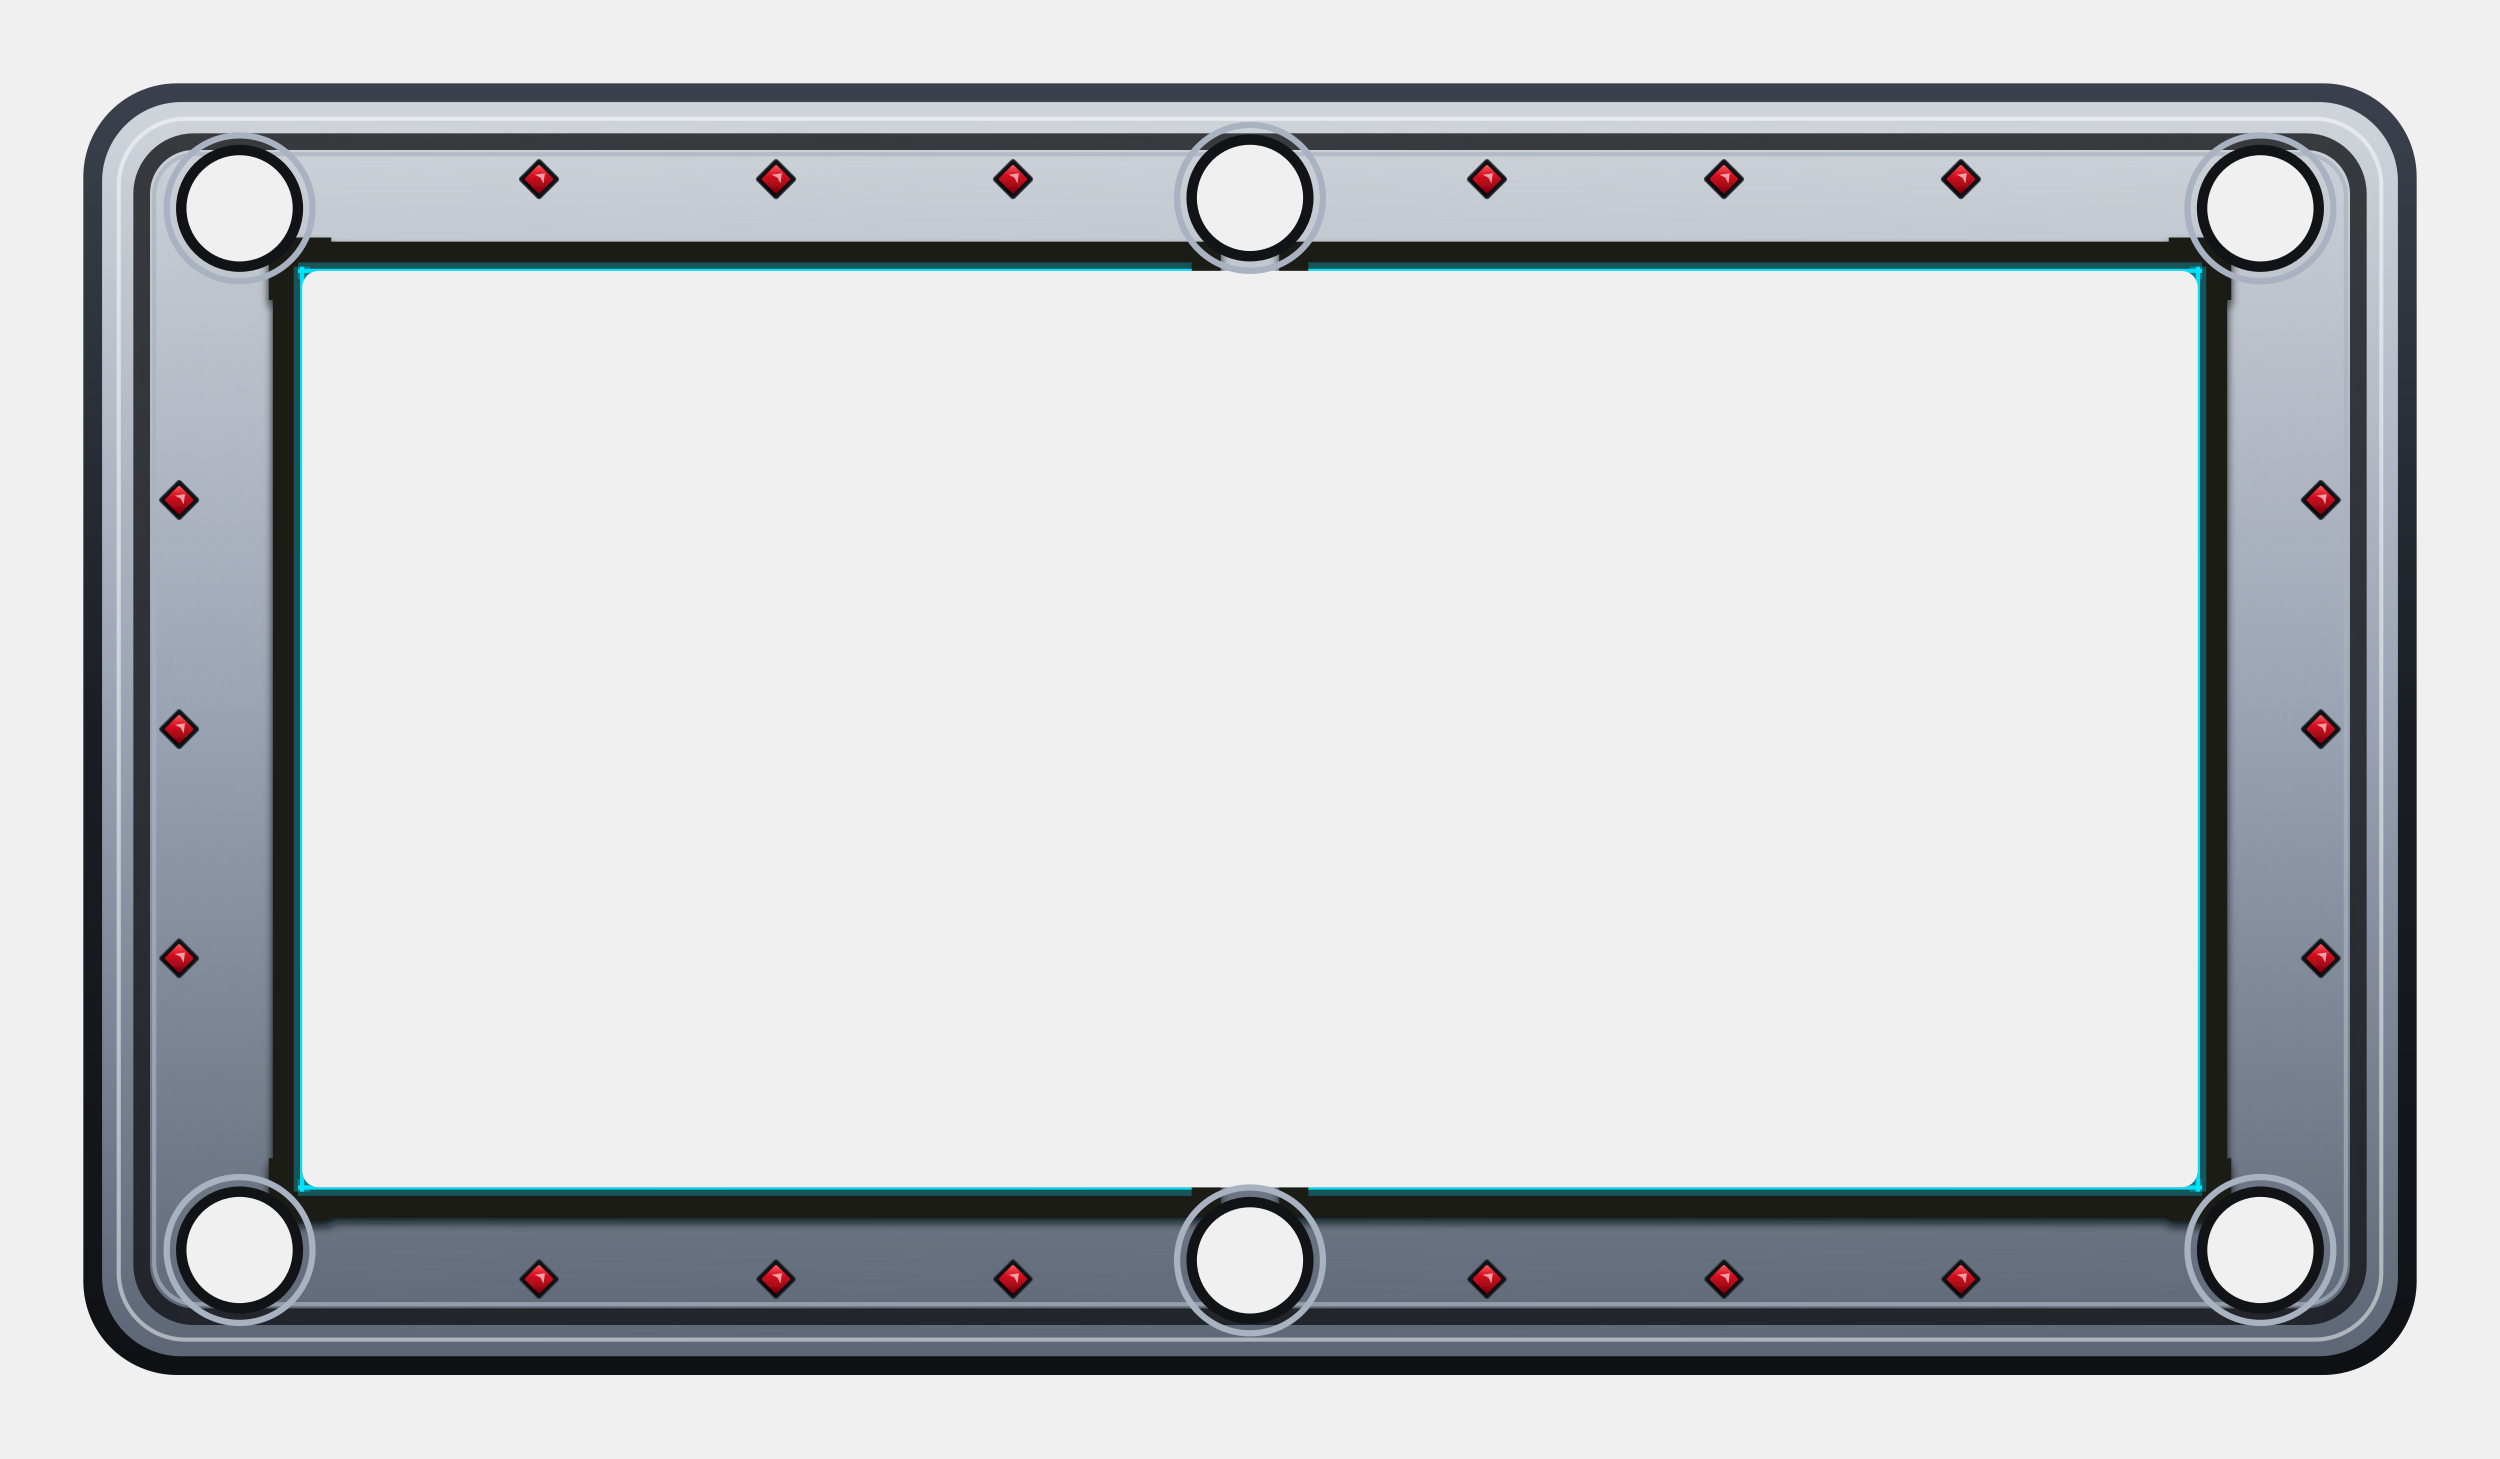
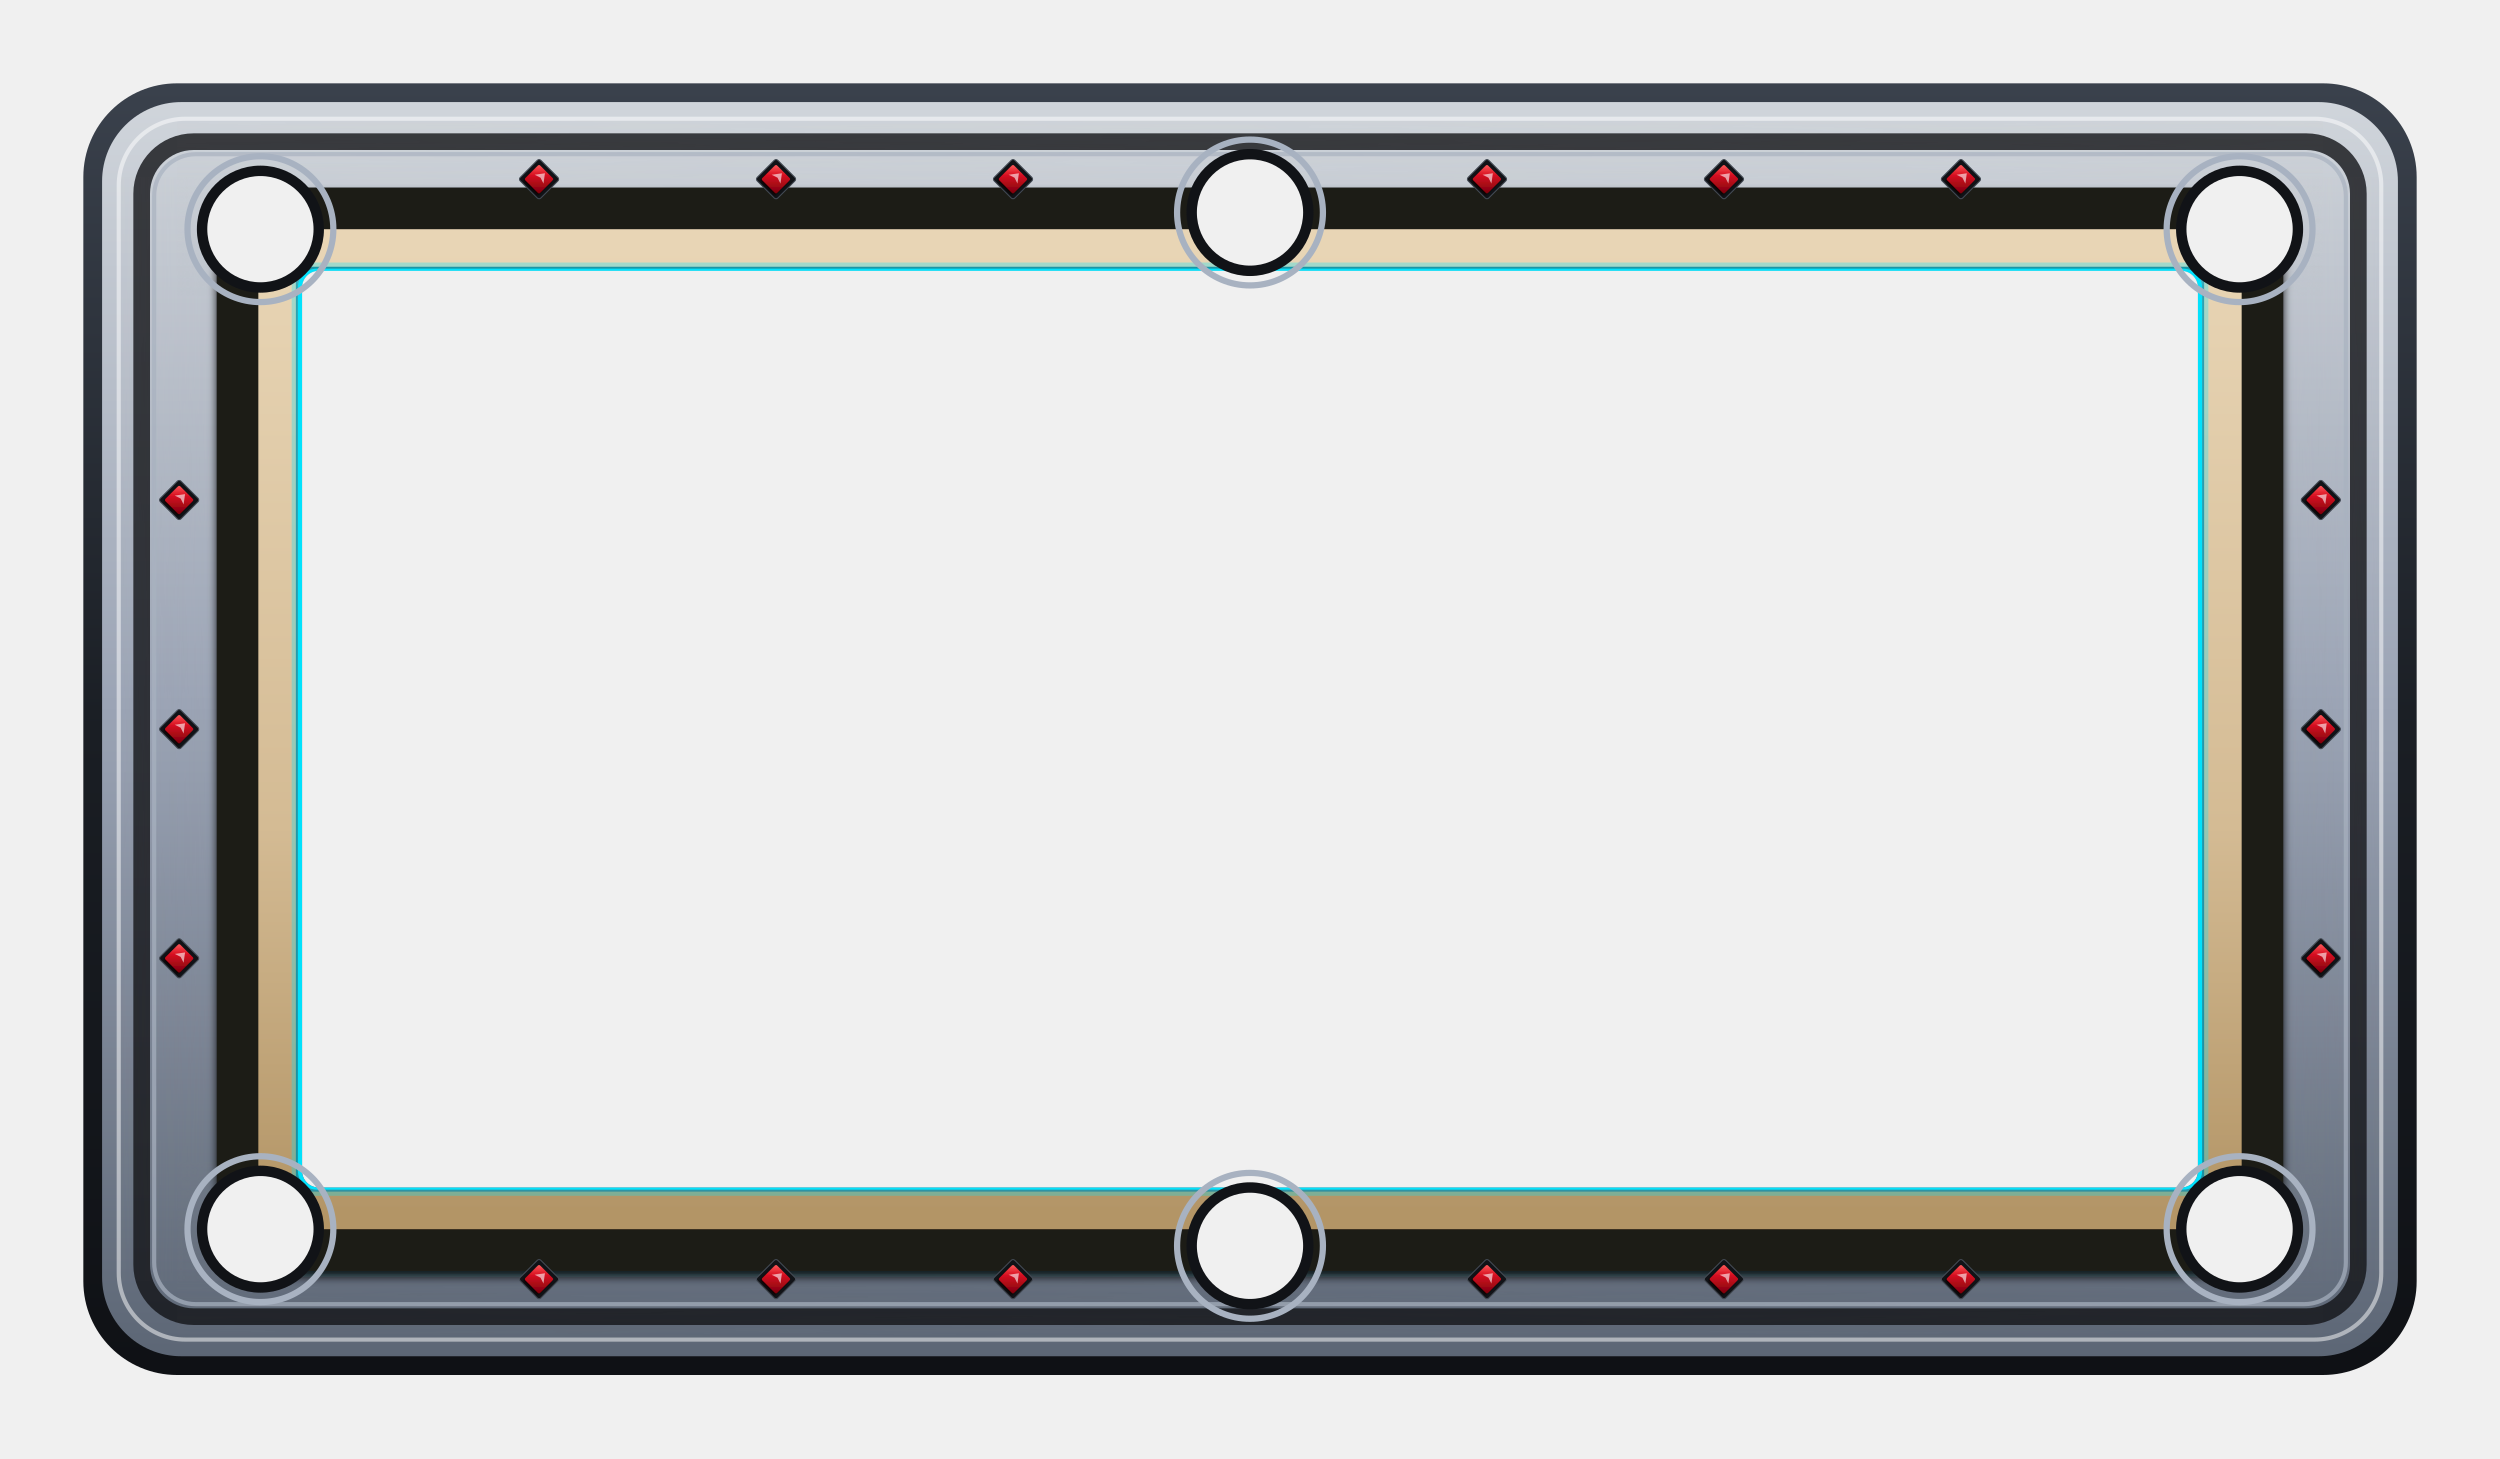
<svg xmlns="http://www.w3.org/2000/svg" width="1200" height="700" viewBox="0 0 1200 700" role="img" aria-label="Modern transparent metallic billiard table rail overlay">
  <defs>
    <linearGradient id="oakBase" x1="0" y1="0" x2="0" y2="1">
      <stop offset="0" stop-color="#D0D5DB" />
      <stop offset="0.48" stop-color="#9BA4B5" />
      <stop offset="1" stop-color="#5C6675" />
    </linearGradient>
    <linearGradient id="oakEdge" x1="0" y1="0" x2="0" y2="1">
      <stop offset="0" stop-color="#3A414C" />
      <stop offset="0.5" stop-color="#1A1E24" />
      <stop offset="1" stop-color="#0F1115" />
    </linearGradient>
    <linearGradient id="cushion" x1="0" y1="0" x2="0" y2="1">
      <stop offset="0" stop-color="#E8D5B5" />
      <stop offset="0.6" stop-color="#D4BB94" />
      <stop offset="1" stop-color="#B39566" />
    </linearGradient>
    <linearGradient id="ruby" x1="0" y1="0" x2="1" y2="1">
      <stop offset="0" stop-color="#FF5C5C" />
      <stop offset="0.35" stop-color="#D91122" />
      <stop offset="1" stop-color="#7A000D" />
    </linearGradient>
    <filter id="oakGrain" x="-5%" y="-10%" width="110%" height="120%">
      <feTurbulence type="fractalNoise" baseFrequency="0.012 0.42" numOctaves="2" seed="18" result="noise" />
      <feColorMatrix in="noise" type="matrix" values="           0.36 0    0    0 0.23           0    0.25 0    0 0.14           0    0    0.13 0 0.05           0    0    0    0.24 0" />
    </filter>
    <filter id="oakGrainVertical" x="-10%" y="-5%" width="120%" height="110%">
      <feTurbulence type="fractalNoise" baseFrequency="0.42 0.012" numOctaves="2" seed="27" result="noise" />
      <feColorMatrix in="noise" type="matrix" values="           0.36 0    0    0 0.23           0    0.25 0    0 0.14           0    0    0.13 0 0.05           0    0    0    0.24 0" />
    </filter>
    <filter id="cushionInset" x="-10%" y="-10%" width="120%" height="120%">
      <feDropShadow dx="0" dy="3" stdDeviation="2" flood-color="#05080A" flood-opacity="0.85" />
    </filter>
    <filter id="rubyInset" x="-80%" y="-80%" width="260%" height="260%">
      <feDropShadow dx="0" dy="1" stdDeviation="0.55" flood-color="#110000" flood-opacity="0.95" />
    </filter>
    <mask id="tableCutouts" maskUnits="userSpaceOnUse" x="0" y="0" width="1200" height="700">
      <rect width="1200" height="700" fill="white" />
      <rect x="145" y="130" width="910" height="440" rx="8" fill="black" />
-       <circle cx="115" cy="100" r="28" fill="black" />
-       <circle cx="600" cy="95" r="28" fill="black" />
-       <circle cx="1085" cy="100" r="28" fill="black" />
-       <circle cx="115" cy="600" r="28" fill="black" />
-       <circle cx="600" cy="605" r="28" fill="black" />
-       <circle cx="1085" cy="600" r="28" fill="black" />
+       <circle cx="125" cy="110" r="28" fill="black" />
+       <circle cx="1075" cy="110" r="28" fill="black" />
+       <circle cx="125" cy="590" r="28" fill="black" />
+       <circle cx="1075" cy="590" r="28" fill="black" />
+       <circle cx="600" cy="102" r="28" fill="black" />
+       <circle cx="600" cy="598" r="28" fill="black" />
    </mask>
    <mask id="pocketCenter" maskUnits="userSpaceOnUse" x="0" y="0" width="1200" height="700">
      <rect width="1200" height="700" fill="white" />
-       <circle cx="115" cy="100" r="21" fill="black" />
-       <circle cx="600" cy="95" r="21" fill="black" />
-       <circle cx="1085" cy="100" r="21" fill="black" />
-       <circle cx="115" cy="600" r="21" fill="black" />
-       <circle cx="600" cy="605" r="21" fill="black" />
-       <circle cx="1085" cy="600" r="21" fill="black" />
+       <circle cx="125" cy="110" r="21" fill="black" />
+       <circle cx="1075" cy="110" r="21" fill="black" />
+       <circle cx="125" cy="590" r="21" fill="black" />
+       <circle cx="1075" cy="590" r="21" fill="black" />
+       <circle cx="600" cy="102" r="21" fill="black" />
+       <circle cx="600" cy="598" r="21" fill="black" />
    </mask>
    <clipPath id="topBottomClip">
      <path fill-rule="evenodd" d="           M 85 58 H 1115 V 142 H 85 Z           M 85 558 H 1115 V 642 H 85 Z         " />
    </clipPath>
    <clipPath id="sideClip">
      <path fill-rule="evenodd" d="           M 58 85 H 142 V 615 H 58 Z           M 1058 85 H 1142 V 615 H 1058 Z         " />
    </clipPath>
    <g id="diamond">
      <rect x="-7" y="-7" width="14" height="14" rx="1.2" fill="#111317" stroke="#444B55" stroke-width="0.5" transform="rotate(45)" />
      <rect x="-5" y="-5" width="10" height="10" rx="0.7" fill="url(#ruby)" transform="rotate(45)" filter="url(#rubyInset)" />
      <path d="M 0 -4 L 3 0 L 0 -1 L -3 0 Z" fill="#FFFFFF" opacity="0.6" transform="rotate(45)" />
    </g>
  </defs>
  <g id="outer-rail" mask="url(#tableCutouts)">
    <rect x="40" y="40" width="1120" height="620" rx="45" fill="url(#oakEdge)" />
    <rect x="49" y="49" width="1102" height="602" rx="38" fill="url(#oakBase)" />
    <rect x="57" y="57" width="1086" height="586" rx="32" fill="none" stroke="#FFFFFF" stroke-width="2" opacity="0.50" />
    <rect x="68" y="68" width="1064" height="564" rx="25" fill="none" stroke="#111317" stroke-width="8" opacity="0.80" />
    <rect x="74" y="74" width="1052" height="552" rx="20" fill="none" stroke="#A8B2C1" stroke-width="2" opacity="0.70" />
  </g>
  <g id="metal-grain" mask="url(#tableCutouts)" opacity="0.08">
    <g clip-path="url(#topBottomClip)">
      <rect x="55" y="54" width="1090" height="105" fill="#111317" filter="url(#oakGrain)" />
      <rect x="55" y="541" width="1090" height="105" fill="#111317" filter="url(#oakGrain)" />
    </g>
    <g clip-path="url(#sideClip)">
      <rect x="54" y="55" width="105" height="590" fill="#111317" filter="url(#oakGrainVertical)" />
      <rect x="1041" y="55" width="105" height="590" fill="#111317" filter="url(#oakGrainVertical)" />
    </g>
  </g>
  <g id="cushion-inset" mask="url(#tableCutouts)" filter="url(#cushionInset)">
-     <line x1="143" y1="130" x2="572" y2="130" stroke="#1F1A14" stroke-width="28" stroke-linecap="square" />
-     <line x1="628" y1="130" x2="1057" y2="130" stroke="#1F1A14" stroke-width="28" stroke-linecap="square" />
-     <line x1="143" y1="570" x2="572" y2="570" stroke="#1F1A14" stroke-width="28" stroke-linecap="square" />
-     <line x1="628" y1="570" x2="1057" y2="570" stroke="#1F1A14" stroke-width="28" stroke-linecap="square" />
-     <line x1="145" y1="128" x2="145" y2="572" stroke="#1F1A14" stroke-width="28" stroke-linecap="square" />
-     <line x1="1055" y1="128" x2="1055" y2="572" stroke="#1F1A14" stroke-width="28" stroke-linecap="square" />
-     <line x1="143" y1="130" x2="572" y2="130" stroke="url(#cushion)" stroke-width="18" stroke-linecap="square" />
-     <line x1="628" y1="130" x2="1057" y2="130" stroke="url(#cushion)" stroke-width="18" stroke-linecap="square" />
-     <line x1="143" y1="570" x2="572" y2="570" stroke="url(#cushion)" stroke-width="18" stroke-linecap="square" />
-     <line x1="628" y1="570" x2="1057" y2="570" stroke="url(#cushion)" stroke-width="18" stroke-linecap="square" />
-     <line x1="145" y1="128" x2="145" y2="572" stroke="url(#cushion)" stroke-width="18" stroke-linecap="square" />
-     <line x1="1055" y1="128" x2="1055" y2="572" stroke="url(#cushion)" stroke-width="18" stroke-linecap="square" />
-     <line x1="143" y1="130" x2="572" y2="130" stroke="#00E5FF" stroke-width="8" opacity="0.30" />
-     <line x1="628" y1="130" x2="1057" y2="130" stroke="#00E5FF" stroke-width="8" opacity="0.30" />
-     <line x1="143" y1="570" x2="572" y2="570" stroke="#00E5FF" stroke-width="8" opacity="0.30" />
-     <line x1="628" y1="570" x2="1057" y2="570" stroke="#00E5FF" stroke-width="8" opacity="0.30" />
-     <line x1="145" y1="128" x2="145" y2="572" stroke="#00E5FF" stroke-width="8" opacity="0.30" />
-     <line x1="1055" y1="128" x2="1055" y2="572" stroke="#00E5FF" stroke-width="8" opacity="0.30" />
-     <line x1="143" y1="130" x2="572" y2="130" stroke="#00E5FF" stroke-width="2" opacity="0.95" />
-     <line x1="628" y1="130" x2="1057" y2="130" stroke="#00E5FF" stroke-width="2" opacity="0.95" />
-     <line x1="143" y1="570" x2="572" y2="570" stroke="#00E5FF" stroke-width="2" opacity="0.95" />
-     <line x1="628" y1="570" x2="1057" y2="570" stroke="#00E5FF" stroke-width="2" opacity="0.95" />
-     <line x1="145" y1="128" x2="145" y2="572" stroke="#00E5FF" stroke-width="2" opacity="0.95" />
-     <line x1="1055" y1="128" x2="1055" y2="572" stroke="#00E5FF" stroke-width="2" opacity="0.95" />
+     <rect x="118" y="104" width="964" height="492" rx="16" fill="none" stroke="#1F1A14" stroke-width="28" />
+     <rect x="133" y="119" width="934" height="462" rx="10" fill="none" stroke="url(#cushion)" stroke-width="18" />
+     <rect x="144" y="130" width="912" height="440" rx="8" fill="none" stroke="#00E5FF" stroke-width="8" opacity="0.30" />
+     <rect x="144" y="130" width="912" height="440" rx="8" fill="none" stroke="#00E5FF" stroke-width="2" opacity="0.95" />
  </g>
  <g id="pocket-bevels" mask="url(#pocketCenter)" fill="none">
-     <circle cx="115" cy="100" r="35" stroke="#A8B2C1" stroke-width="3" />
-     <circle cx="115" cy="100" r="28" stroke="#111317" stroke-width="5" />
-     <circle cx="600" cy="95" r="35" stroke="#A8B2C1" stroke-width="3" />
-     <circle cx="600" cy="95" r="28" stroke="#111317" stroke-width="5" />
-     <circle cx="1085" cy="100" r="35" stroke="#A8B2C1" stroke-width="3" />
-     <circle cx="1085" cy="100" r="28" stroke="#111317" stroke-width="5" />
-     <circle cx="115" cy="600" r="35" stroke="#A8B2C1" stroke-width="3" />
-     <circle cx="115" cy="600" r="28" stroke="#111317" stroke-width="5" />
-     <circle cx="600" cy="605" r="35" stroke="#A8B2C1" stroke-width="3" />
-     <circle cx="600" cy="605" r="28" stroke="#111317" stroke-width="5" />
-     <circle cx="1085" cy="600" r="35" stroke="#A8B2C1" stroke-width="3" />
-     <circle cx="1085" cy="600" r="28" stroke="#111317" stroke-width="5" />
+     <circle cx="125" cy="110" r="35" stroke="#A8B2C1" stroke-width="3" />
+     <circle cx="125" cy="110" r="28" stroke="#111317" stroke-width="5" />
+     <circle cx="600" cy="102" r="35" stroke="#A8B2C1" stroke-width="3" />
+     <circle cx="600" cy="102" r="28" stroke="#111317" stroke-width="5" />
+     <circle cx="1075" cy="110" r="35" stroke="#A8B2C1" stroke-width="3" />
+     <circle cx="1075" cy="110" r="28" stroke="#111317" stroke-width="5" />
+     <circle cx="125" cy="590" r="35" stroke="#A8B2C1" stroke-width="3" />
+     <circle cx="125" cy="590" r="28" stroke="#111317" stroke-width="5" />
+     <circle cx="600" cy="598" r="35" stroke="#A8B2C1" stroke-width="3" />
+     <circle cx="600" cy="598" r="28" stroke="#111317" stroke-width="5" />
+     <circle cx="1075" cy="590" r="35" stroke="#A8B2C1" stroke-width="3" />
+     <circle cx="1075" cy="590" r="28" stroke="#111317" stroke-width="5" />
  </g>
  <g id="diamond-sights">
    <use href="#diamond" x="258.75" y="86" />
    <use href="#diamond" x="372.50" y="86" />
    <use href="#diamond" x="486.25" y="86" />
    <use href="#diamond" x="713.75" y="86" />
    <use href="#diamond" x="827.50" y="86" />
    <use href="#diamond" x="941.25" y="86" />
    <use href="#diamond" x="258.75" y="614" />
    <use href="#diamond" x="372.50" y="614" />
    <use href="#diamond" x="486.25" y="614" />
    <use href="#diamond" x="713.75" y="614" />
    <use href="#diamond" x="827.50" y="614" />
    <use href="#diamond" x="941.25" y="614" />
    <use href="#diamond" x="86" y="240" />
    <use href="#diamond" x="86" y="350" />
    <use href="#diamond" x="86" y="460" />
    <use href="#diamond" x="1114" y="240" />
    <use href="#diamond" x="1114" y="350" />
    <use href="#diamond" x="1114" y="460" />
  </g>
</svg>
